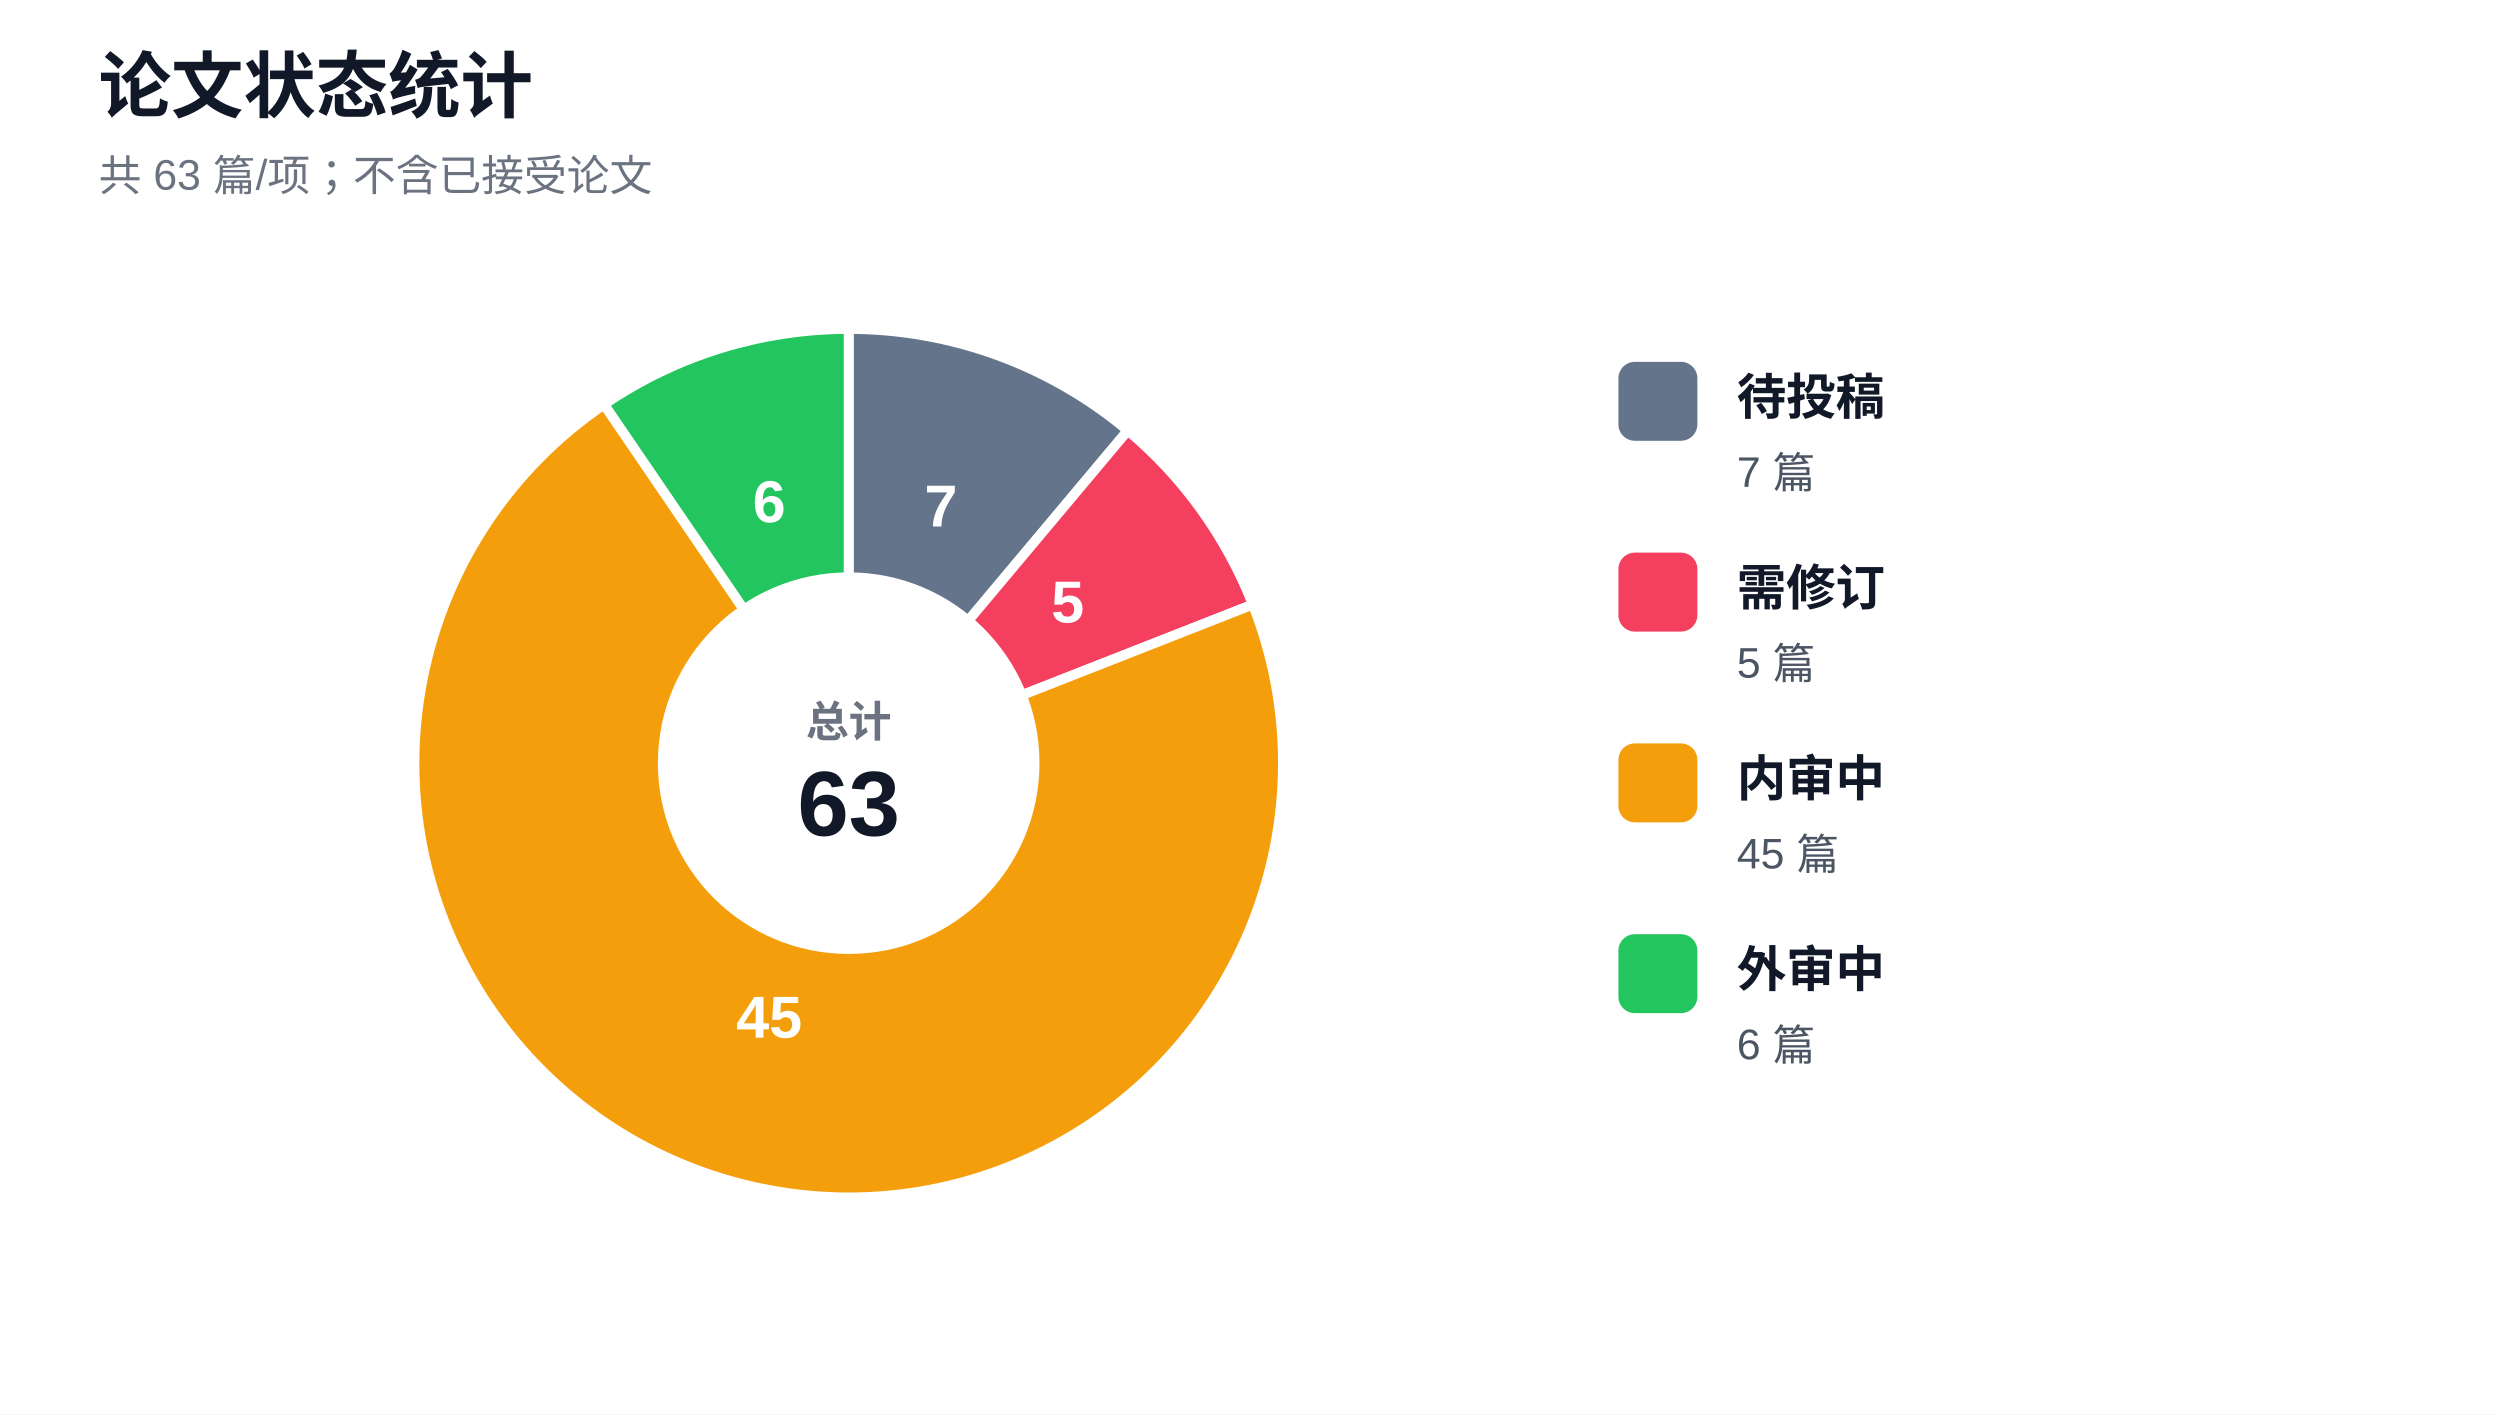
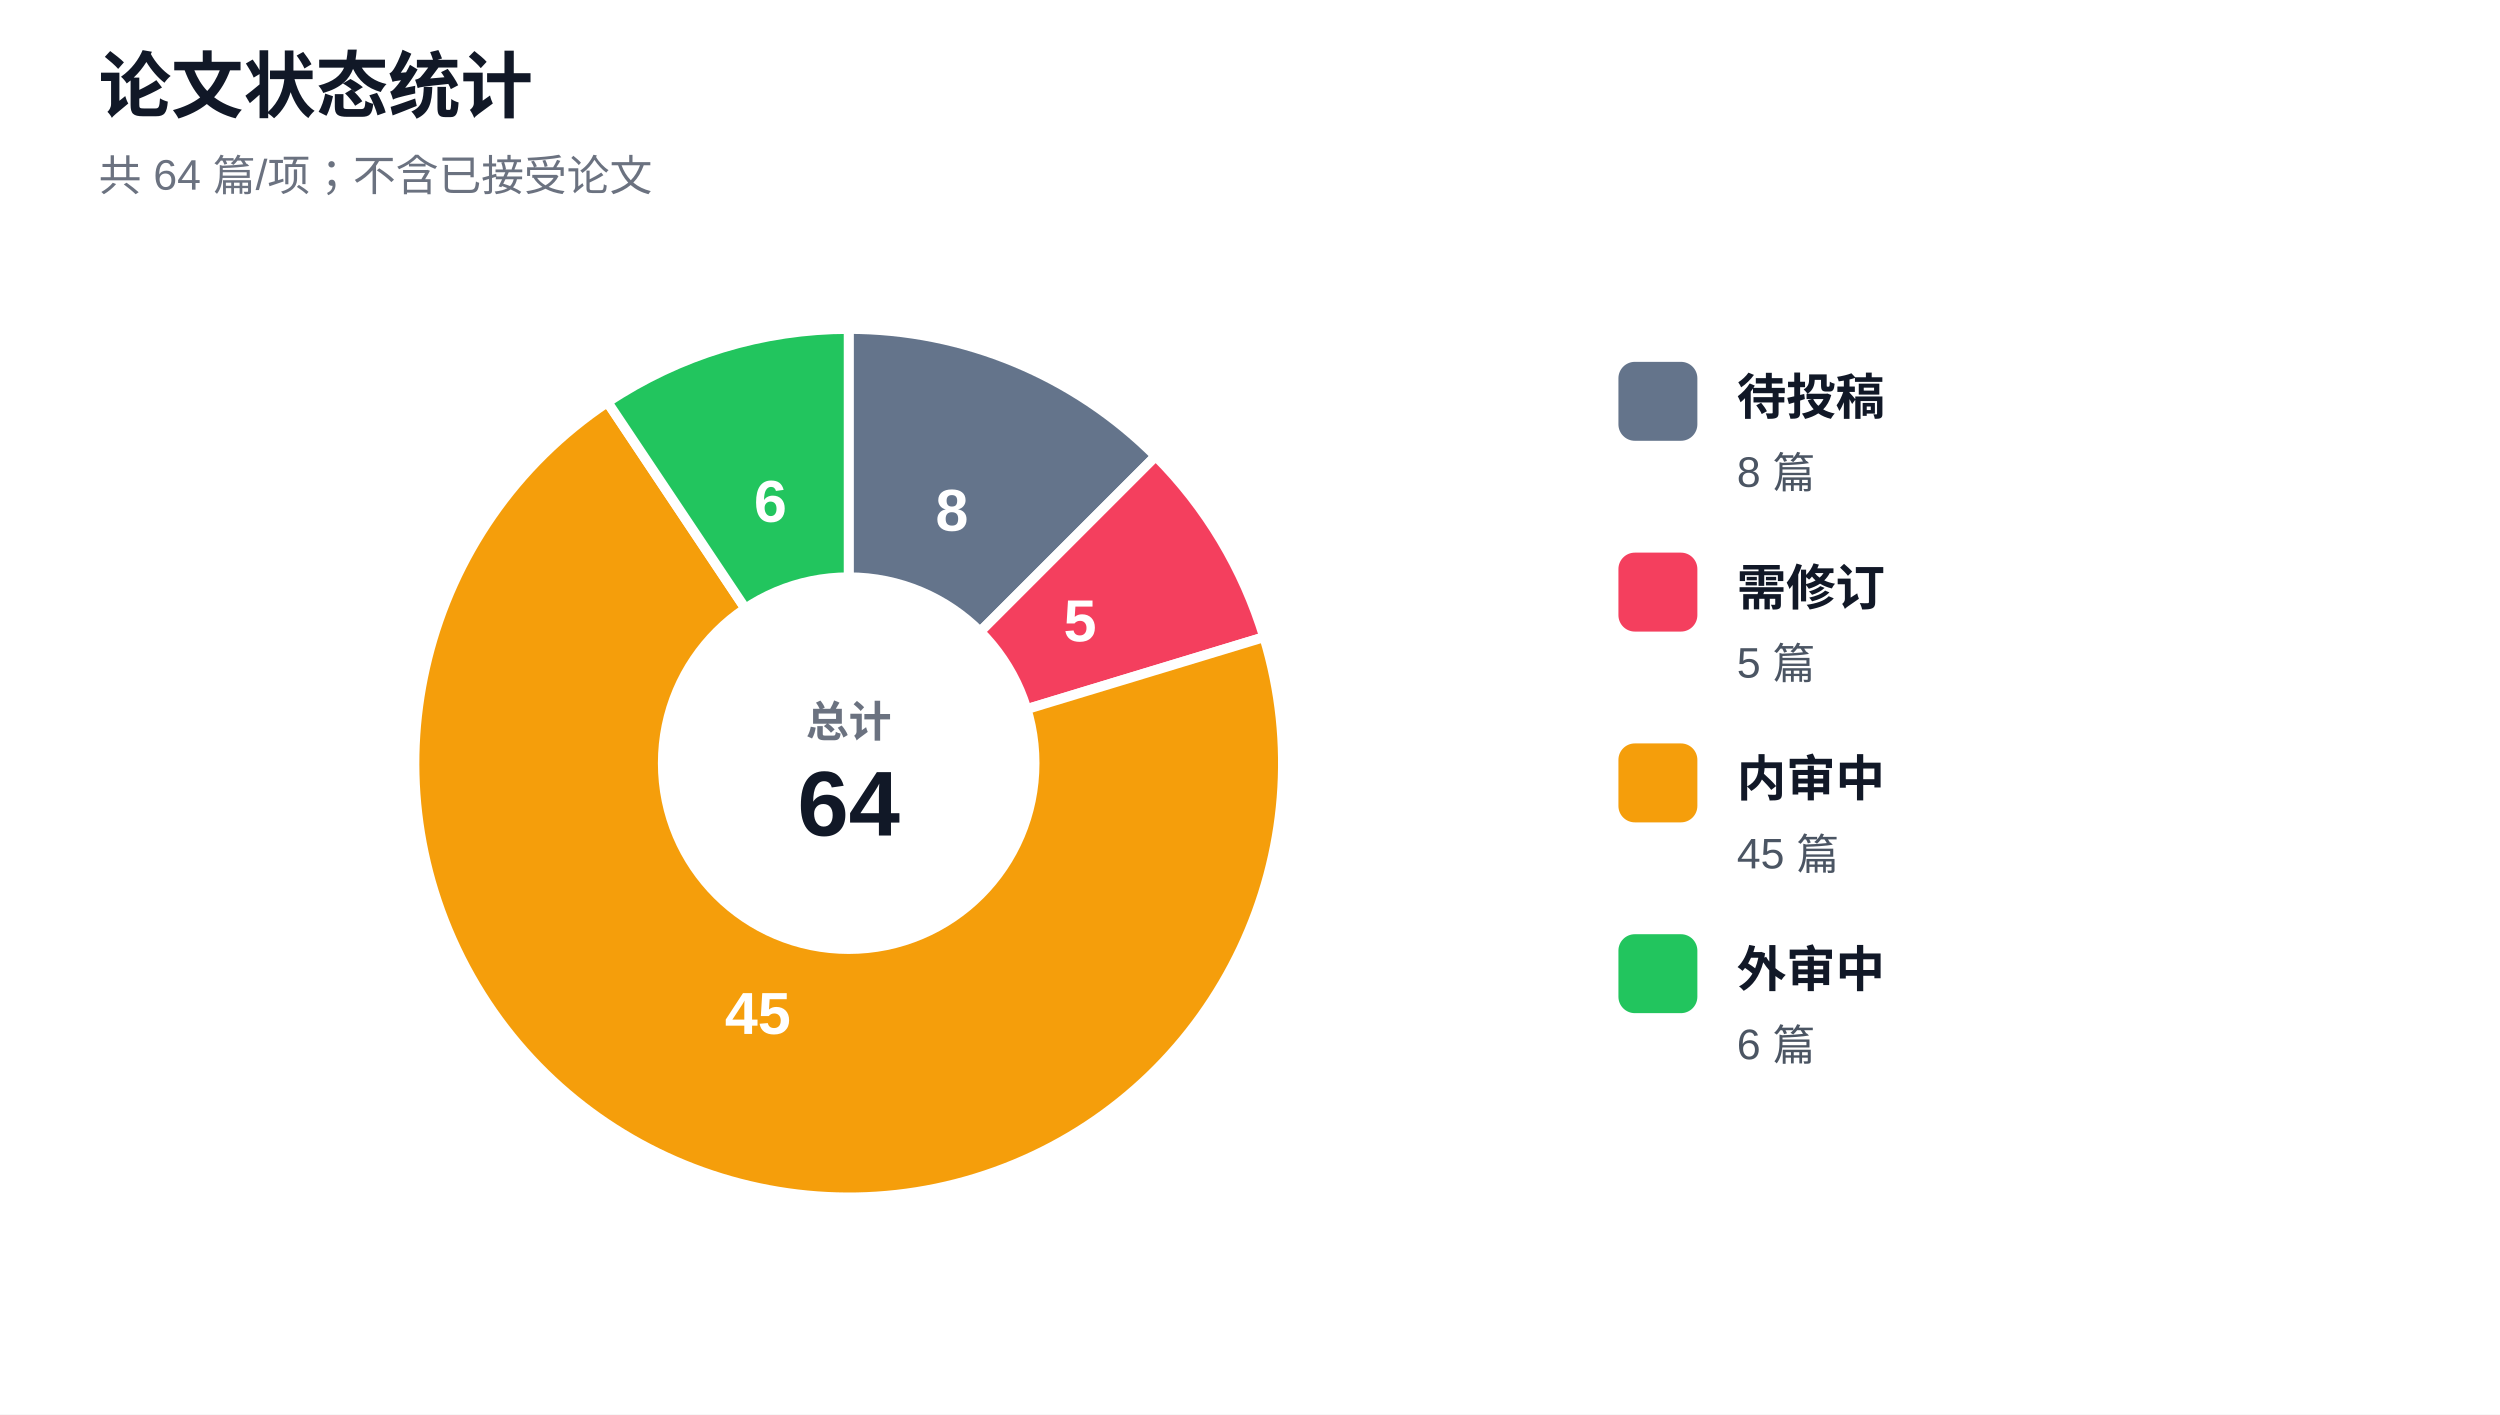
<svg xmlns="http://www.w3.org/2000/svg" width="760" height="430" viewBox="0 0 760 430" role="img" aria-labelledby="title desc">
  <rect width="760" height="430" fill="#ffffff" />
  <text x="30" y="34" fill="#111827" font-family="Arial, Microsoft YaHei, sans-serif" font-size="22" font-weight="700">论文状态统计</text>
-   <text x="30" y="58" fill="#6b7280" font-family="Arial, Microsoft YaHei, sans-serif" font-size="13">共 63 篇/项；不含已接受论文</text>
+   <text x="30" y="58" fill="#6b7280" font-family="Arial, Microsoft YaHei, sans-serif" font-size="13">共 64 篇/项；不含已接受论文</text>
  <g font-family="Arial, Microsoft YaHei, sans-serif">
-     <path d="M 258 232 L 258 100 A 132 132 0 0 1 342.848 130.882 Z" fill="#64748b" stroke="#ffffff" stroke-width="3" />
-     <text x="286.046" y="154.945" fill="#ffffff" font-size="18" font-weight="800" text-anchor="middle" dominant-baseline="middle">7</text>
-     <path d="M 258 232 L 342.848 130.882 A 132 132 0 0 1 380.875 183.775 Z" fill="#f43f5e" stroke="#ffffff" stroke-width="3" />
-     <text x="324.579" y="184.133" fill="#ffffff" font-size="18" font-weight="800" text-anchor="middle" dominant-baseline="middle">5</text>
-     <path d="M 258 232 L 380.875 183.775 A 132 132 0 1 1 183.642 122.936 Z" fill="#f59e0b" stroke="#ffffff" stroke-width="3" />
-     <text x="233.83" y="310.357" fill="#ffffff" font-size="18" font-weight="800" text-anchor="middle" dominant-baseline="middle">45</text>
-     <path d="M 258 232 L 183.642 122.936 A 132 132 0 0 1 258 100 Z" fill="#22c55e" stroke="#ffffff" stroke-width="3" />
-     <text x="233.83" y="153.643" fill="#ffffff" font-size="18" font-weight="800" text-anchor="middle" dominant-baseline="middle">6</text>
+     <path d="M 258 232 L 258 100 A 132 132 0 0 1 351.338 138.662 Z" fill="#64748b" stroke="#ffffff" stroke-width="3" />
+     <text x="289.38" y="156.242" fill="#ffffff" font-size="18" font-weight="800" text-anchor="middle" dominant-baseline="middle">8</text>
+     <path d="M 258 232 L 351.338 138.662 A 132 132 0 0 1 384.316 193.682 Z" fill="#f43f5e" stroke="#ffffff" stroke-width="3" />
+     <text x="328.334" y="189.844" fill="#ffffff" font-size="18" font-weight="800" text-anchor="middle" dominant-baseline="middle">5</text>
+     <path d="M 258 232 L 384.316 193.682 A 132 132 0 1 1 184.665 122.246 Z" fill="#f59e0b" stroke="#ffffff" stroke-width="3" />
+     <text x="230.375" y="309.207" fill="#ffffff" font-size="18" font-weight="800" text-anchor="middle" dominant-baseline="middle">45</text>
+     <path d="M 258 232 L 184.665 122.246 A 132 132 0 0 1 258 100 Z" fill="#22c55e" stroke="#ffffff" stroke-width="3" />
+     <text x="234.197" y="153.531" fill="#ffffff" font-size="18" font-weight="800" text-anchor="middle" dominant-baseline="middle">6</text>
    <circle cx="258" cy="232" r="58" fill="#ffffff" />
    <text x="258" y="224" fill="#6b7280" font-size="13" font-weight="700" text-anchor="middle">总计</text>
-     <text x="258" y="254" fill="#111827" font-size="28" font-weight="700" text-anchor="middle">63</text>
+     <text x="258" y="254" fill="#111827" font-size="28" font-weight="700" text-anchor="middle">64</text>
  </g>
  <g font-family="Arial, Microsoft YaHei, sans-serif">
    <rect x="492" y="110" width="24" height="24" rx="5" fill="#64748b" />
    <text x="528" y="126" fill="#111827" font-size="15" font-weight="700">待投稿</text>
-     <text x="528" y="148" fill="#4b5563" font-size="13">7 篇</text>
+     <text x="528" y="148" fill="#4b5563" font-size="13">8 篇</text>
    <rect x="492" y="168" width="24" height="24" rx="5" fill="#f43f5e" />
    <text x="528" y="184" fill="#111827" font-size="15" font-weight="700">需修订</text>
    <text x="528" y="206" fill="#4b5563" font-size="13">5 篇</text>
    <rect x="492" y="226" width="24" height="24" rx="5" fill="#f59e0b" />
    <text x="528" y="242" fill="#111827" font-size="15" font-weight="700">内审中</text>
    <text x="528" y="264" fill="#4b5563" font-size="13">45 篇</text>
    <rect x="492" y="284" width="24" height="24" rx="5" fill="#22c55e" />
    <text x="528" y="300" fill="#111827" font-size="15" font-weight="700">外审中</text>
    <text x="528" y="322" fill="#4b5563" font-size="13">6 篇</text>
  </g>
</svg>
